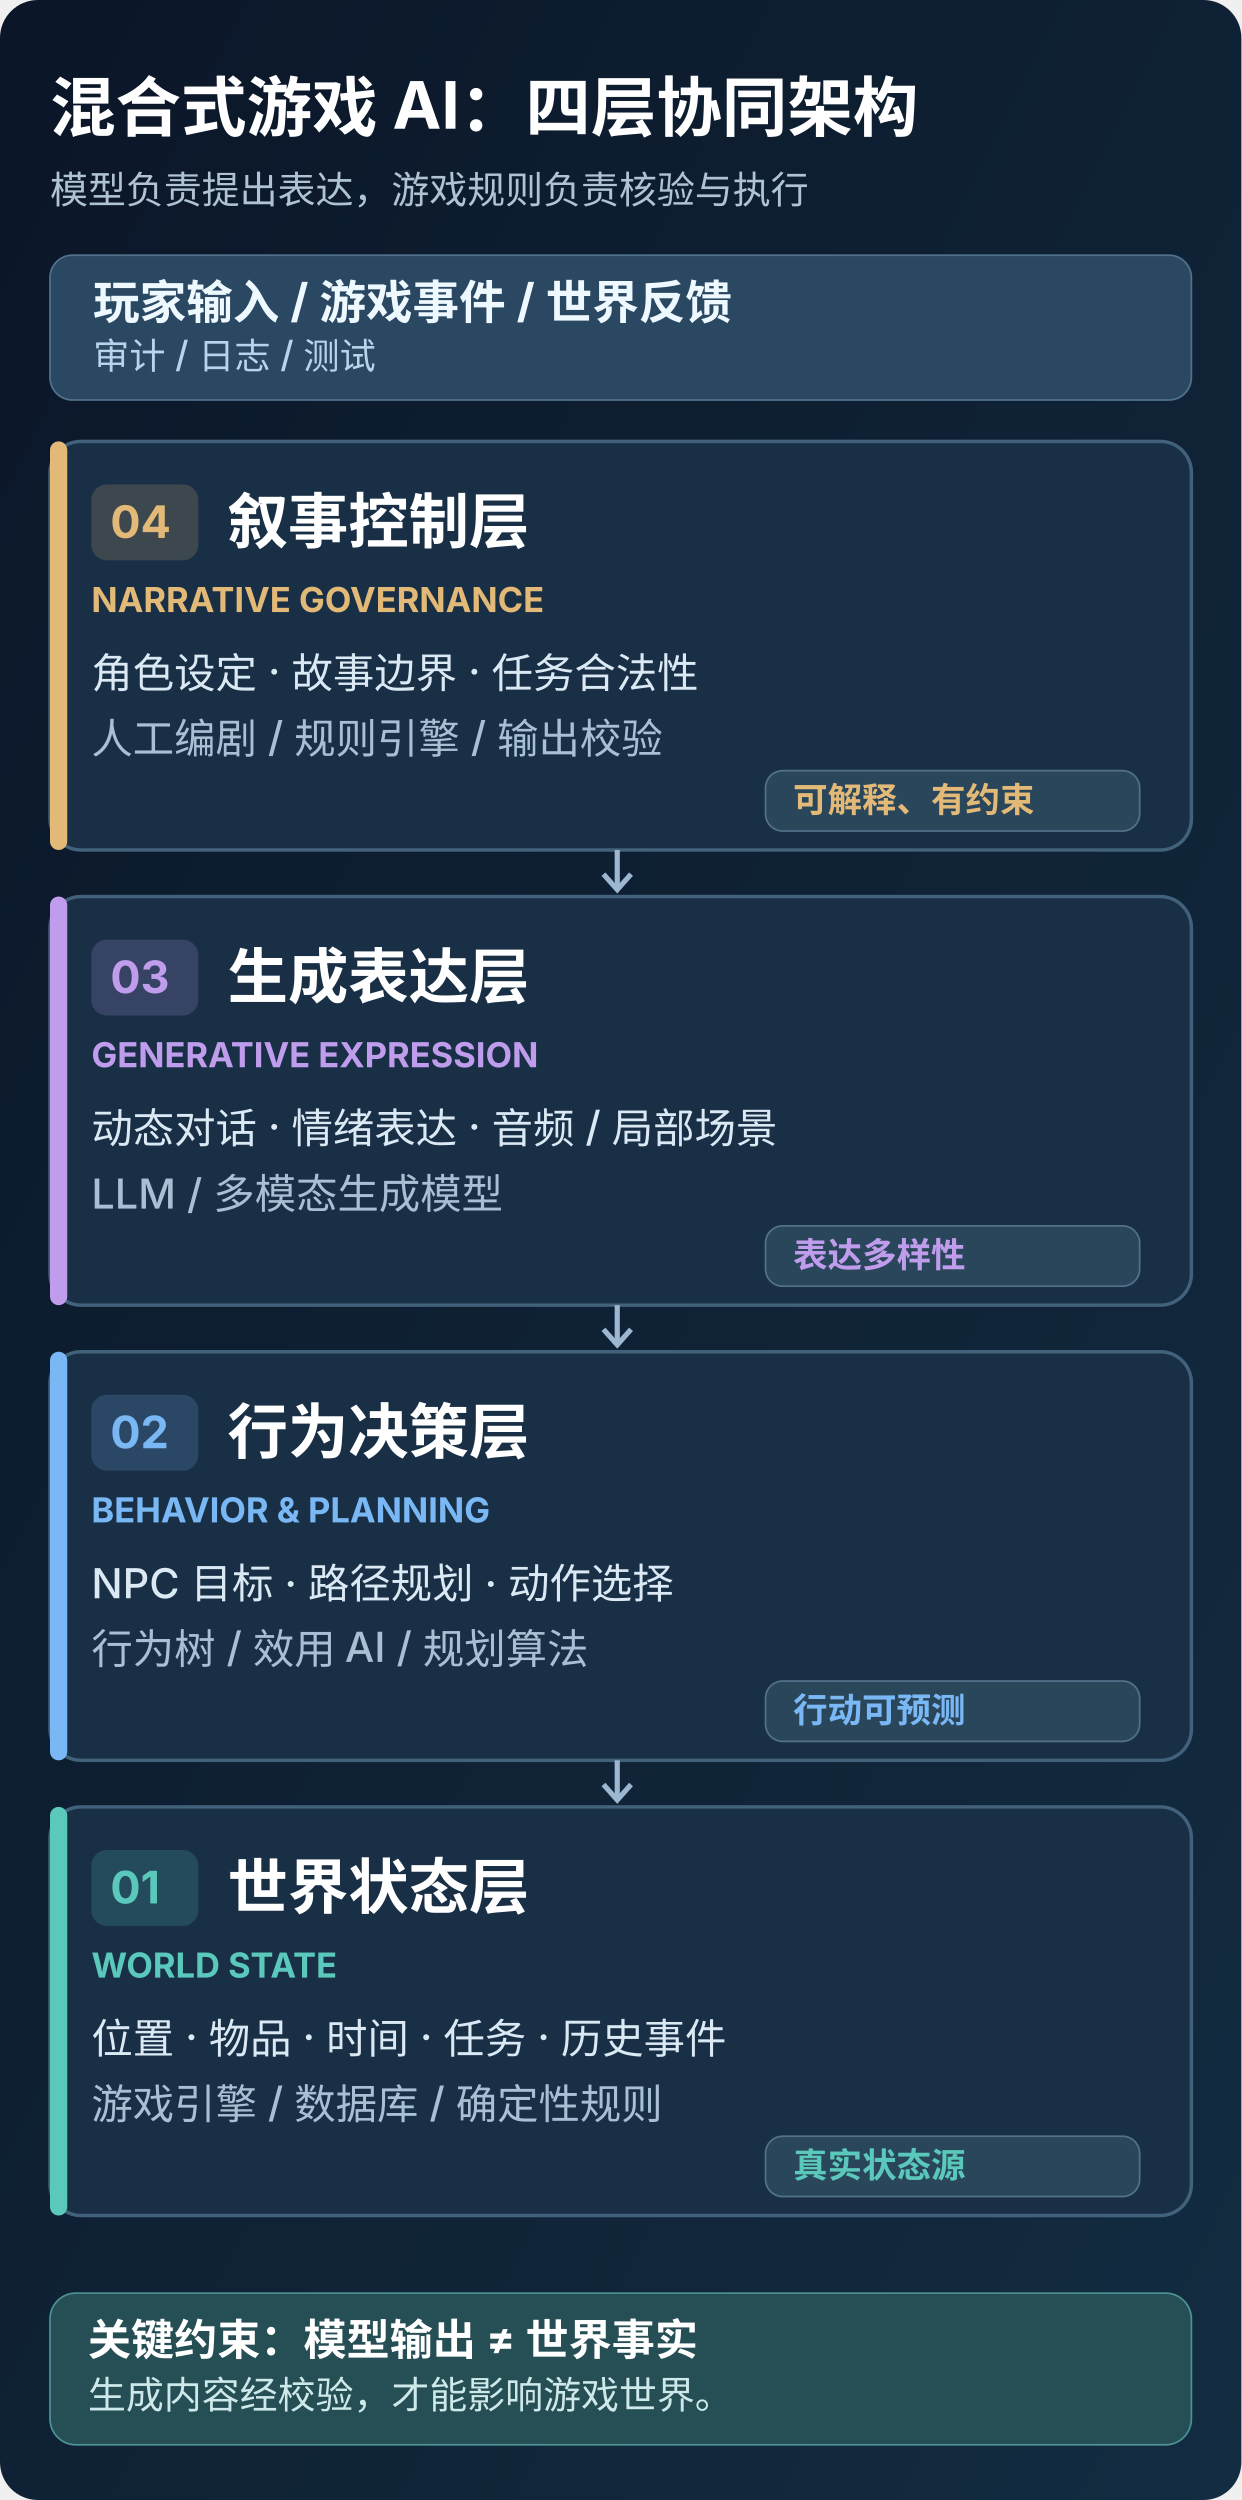
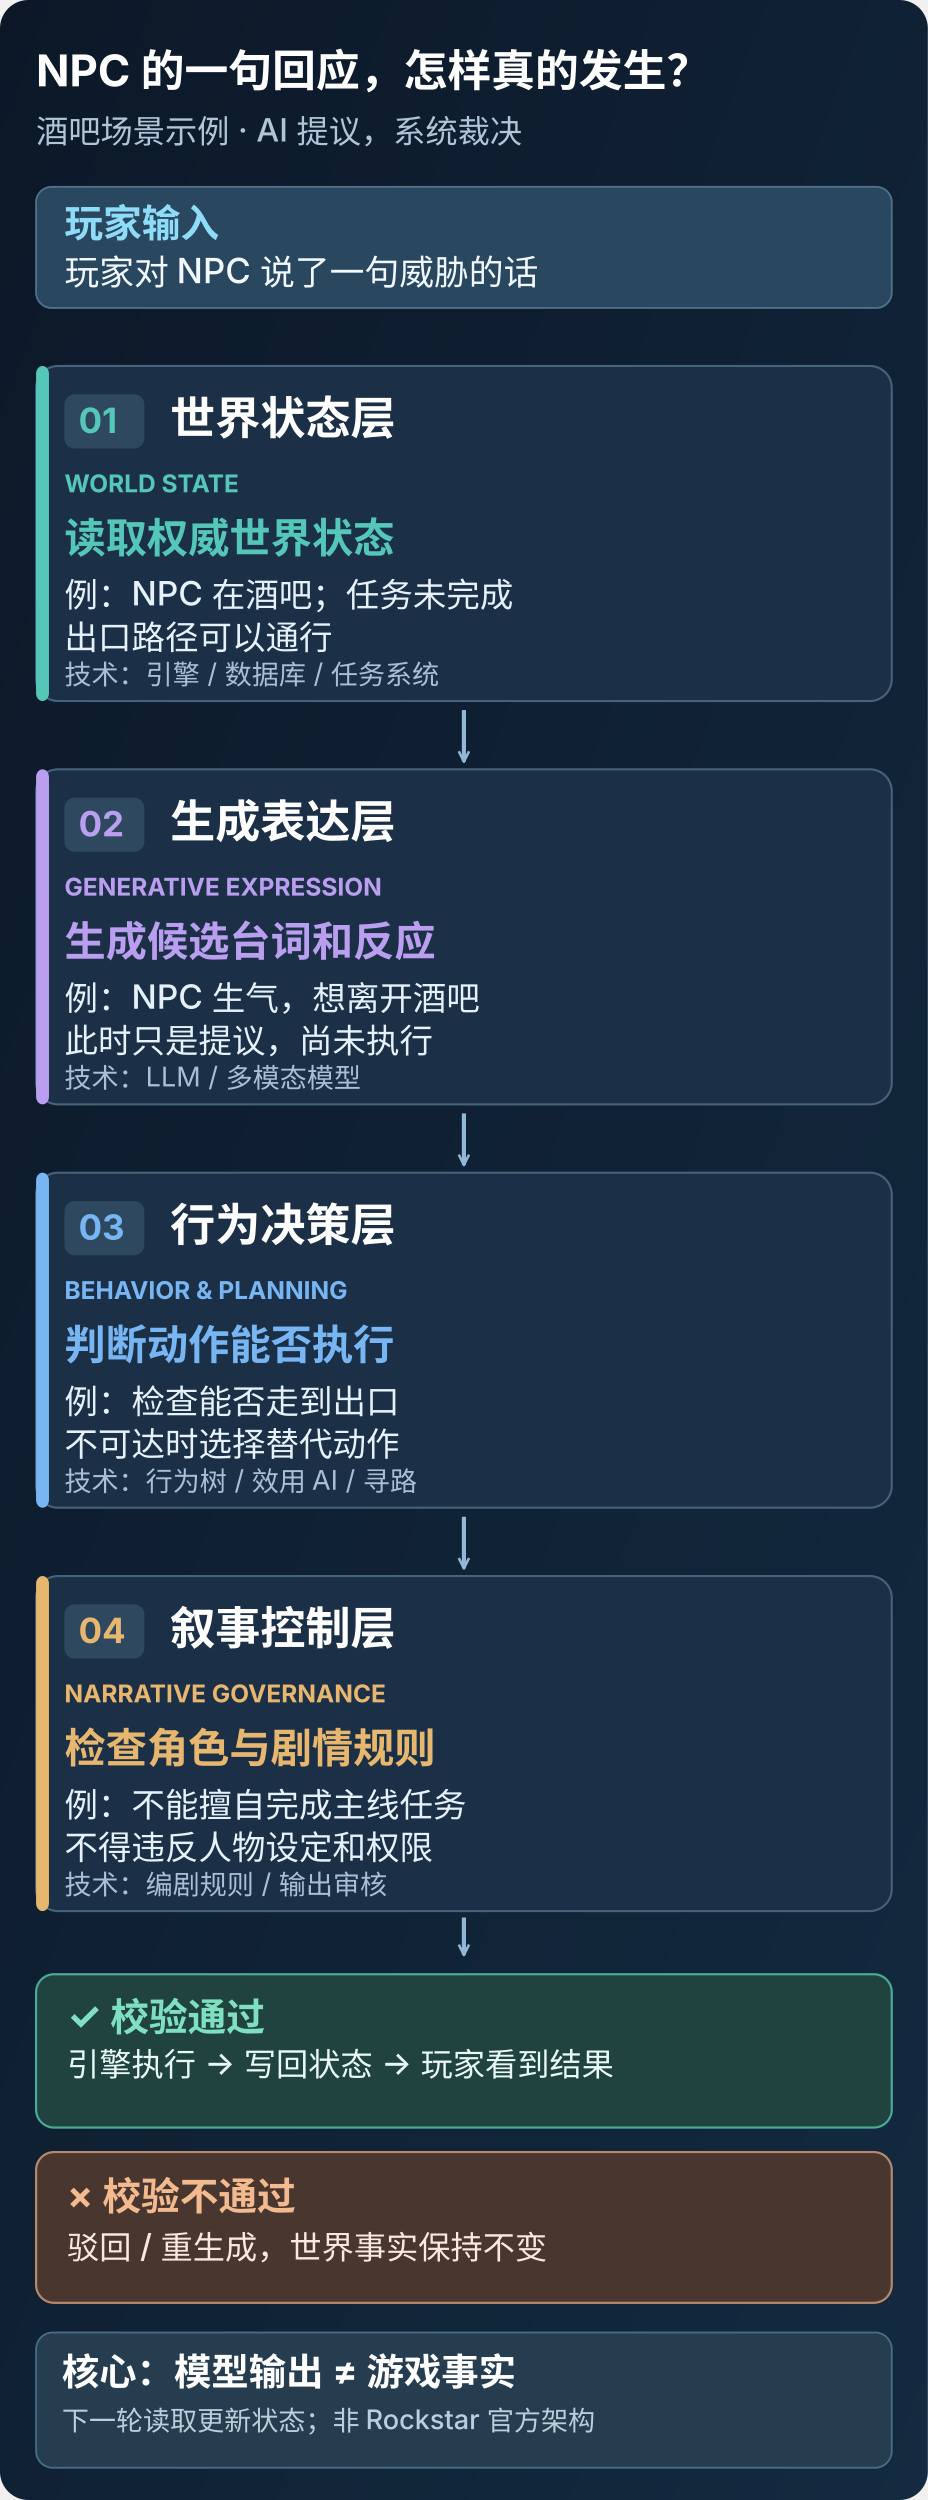
- <svg xmlns="http://www.w3.org/2000/svg" viewBox="0 0 720 1450" role="img" aria-labelledby="title2 desc2">
+ <svg xmlns="http://www.w3.org/2000/svg" viewBox="0 0 720 1940" role="img" aria-labelledby="mTitle mDesc">
  <defs>
    <linearGradient id="bg" x2="1" y2="1">
-       <stop stop-color="#0b1628" />
-       <stop offset="1" stop-color="#132c41" />
+       <stop offset="0" stop-color="#0C1828" />
+       <stop offset="1" stop-color="#132A40" />
    </linearGradient>
+     <marker id="arr" markerWidth="10" markerHeight="10" refX="9" refY="5" orient="auto" markerUnits="userSpaceOnUse">
+       <path d="M1 1L9 5L1 9" fill="none" stroke="#91B8D6" stroke-width="2" />
+     </marker>
  </defs>
-   <rect width="720" height="1450" rx="22" fill="url(#bg)" />
-   <text x="29" y="76" font-family="Inter,'PingFang SC','Microsoft YaHei','Noto Sans CJK SC',Arial,sans-serif" font-size="38" font-weight="750" fill="#fff">混合式游戏 AI：四层协同架构</text>
-   <text x="29" y="118" font-family="Inter,'PingFang SC','Microsoft YaHei','Noto Sans CJK SC',Arial,sans-serif" font-size="22" font-weight="500" fill="#afc3d5">模型负责提出表达，游戏规则负责核验与执行</text>
-   <rect x="29" y="148" width="662" height="84" rx="13" fill="#2a4862" stroke="#51718d" />
-   <text x="54" y="185" font-family="Inter,'PingFang SC','Microsoft YaHei','Noto Sans CJK SC',Arial,sans-serif" font-size="27" font-weight="680" fill="#eef8ff">玩家输入 / 游戏事件 / 世界反馈</text>
-   <text x="54" y="214" font-family="Inter,'PingFang SC','Microsoft YaHei','Noto Sans CJK SC',Arial,sans-serif" font-size="21" font-weight="500" fill="#b6d5eb">审计 / 日志 / 测试</text>
-   <rect x="29" y="256" width="662" height="237" rx="18" fill="#192f46" stroke="#42617a" stroke-width="2" />
-   <rect x="29" y="256" width="10" height="237" rx="5" fill="#e2b977" />
-   <rect x="53" y="281" width="62" height="44" rx="9" fill="#e2b977" opacity=".18" />
-   <text x="64" y="312" font-family="Inter,'PingFang SC','Microsoft YaHei','Noto Sans CJK SC',Arial,sans-serif" font-size="26" font-weight="740" fill="#e2b977">04</text>
-   <text x="132" y="315" font-family="Inter,'PingFang SC','Microsoft YaHei','Noto Sans CJK SC',Arial,sans-serif" font-size="35" font-weight="730" fill="#ffffff">叙事控制层</text>
-   <text x="53" y="355" font-family="Inter,'PingFang SC','Microsoft YaHei','Noto Sans CJK SC',Arial,sans-serif" font-size="20" font-weight="660" fill="#e2b977">NARRATIVE GOVERNANCE</text>
-   <text x="53" y="399" font-family="Inter,'PingFang SC','Microsoft YaHei','Noto Sans CJK SC',Arial,sans-serif" font-size="24" font-weight="500" fill="#dbe9f4">角色设定 · 故事边界 · 任务合法性</text>
-   <text x="53" y="437" font-family="Inter,'PingFang SC','Microsoft YaHei','Noto Sans CJK SC',Arial,sans-serif" font-size="24" font-weight="500" fill="#a9c0d4">人工编剧 / 规则引擎 / 输出校验</text>
-   <rect x="444" y="447" width="217" height="35" rx="10" fill="#2a465b" stroke="#52718b" />
-   <text x="460" y="471" font-family="Inter,'PingFang SC','Microsoft YaHei','Noto Sans CJK SC',Arial,sans-serif" font-size="20" font-weight="650" fill="#e2b977">可解释、有约束</text>
-   <path d="M358 493 V515" stroke="#9cb7d1" stroke-width="3" />
-   <path d="M350 507 L358 516 L366 507" fill="none" stroke="#9cb7d1" stroke-width="3" />
-   <rect x="29" y="520" width="662" height="237" rx="18" fill="#192f46" stroke="#42617a" stroke-width="2" />
-   <rect x="29" y="520" width="10" height="237" rx="5" fill="#bf9cec" />
-   <rect x="53" y="545" width="62" height="44" rx="9" fill="#bf9cec" opacity=".18" />
-   <text x="64" y="576" font-family="Inter,'PingFang SC','Microsoft YaHei','Noto Sans CJK SC',Arial,sans-serif" font-size="26" font-weight="740" fill="#bf9cec">03</text>
-   <text x="132" y="579" font-family="Inter,'PingFang SC','Microsoft YaHei','Noto Sans CJK SC',Arial,sans-serif" font-size="35" font-weight="730" fill="#ffffff">生成表达层</text>
-   <text x="53" y="619" font-family="Inter,'PingFang SC','Microsoft YaHei','Noto Sans CJK SC',Arial,sans-serif" font-size="20" font-weight="660" fill="#bf9cec">GENERATIVE EXPRESSION</text>
-   <text x="53" y="663" font-family="Inter,'PingFang SC','Microsoft YaHei','Noto Sans CJK SC',Arial,sans-serif" font-size="24" font-weight="500" fill="#dbe9f4">动态对话 · 情绪表达 · 音频 / 局部场景</text>
-   <text x="53" y="701" font-family="Inter,'PingFang SC','Microsoft YaHei','Noto Sans CJK SC',Arial,sans-serif" font-size="24" font-weight="500" fill="#a9c0d4">LLM / 多模态生成模型</text>
-   <rect x="444" y="711" width="217" height="35" rx="10" fill="#2a465b" stroke="#52718b" />
-   <text x="460" y="735" font-family="Inter,'PingFang SC','Microsoft YaHei','Noto Sans CJK SC',Arial,sans-serif" font-size="20" font-weight="650" fill="#bf9cec">表达多样性</text>
-   <path d="M358 757 V779" stroke="#9cb7d1" stroke-width="3" />
-   <path d="M350 771 L358 780 L366 771" fill="none" stroke="#9cb7d1" stroke-width="3" />
-   <rect x="29" y="784" width="662" height="237" rx="18" fill="#192f46" stroke="#42617a" stroke-width="2" />
-   <rect x="29" y="784" width="10" height="237" rx="5" fill="#79b8f5" />
-   <rect x="53" y="809" width="62" height="44" rx="9" fill="#79b8f5" opacity=".18" />
-   <text x="64" y="840" font-family="Inter,'PingFang SC','Microsoft YaHei','Noto Sans CJK SC',Arial,sans-serif" font-size="26" font-weight="740" fill="#79b8f5">02</text>
-   <text x="132" y="843" font-family="Inter,'PingFang SC','Microsoft YaHei','Noto Sans CJK SC',Arial,sans-serif" font-size="35" font-weight="730" fill="#ffffff">行为决策层</text>
-   <text x="53" y="883" font-family="Inter,'PingFang SC','Microsoft YaHei','Noto Sans CJK SC',Arial,sans-serif" font-size="20" font-weight="660" fill="#79b8f5">BEHAVIOR &amp; PLANNING</text>
-   <text x="53" y="927" font-family="Inter,'PingFang SC','Microsoft YaHei','Noto Sans CJK SC',Arial,sans-serif" font-size="24" font-weight="500" fill="#dbe9f4">NPC 目标 · 路径规划 · 动作选择</text>
-   <text x="53" y="965" font-family="Inter,'PingFang SC','Microsoft YaHei','Noto Sans CJK SC',Arial,sans-serif" font-size="24" font-weight="500" fill="#a9c0d4">行为树 / 效用 AI / 规划算法</text>
-   <rect x="444" y="975" width="217" height="35" rx="10" fill="#2a465b" stroke="#52718b" />
-   <text x="460" y="999" font-family="Inter,'PingFang SC','Microsoft YaHei','Noto Sans CJK SC',Arial,sans-serif" font-size="20" font-weight="650" fill="#79b8f5">行动可预测</text>
-   <path d="M358 1021 V1043" stroke="#9cb7d1" stroke-width="3" />
-   <path d="M350 1035 L358 1044 L366 1035" fill="none" stroke="#9cb7d1" stroke-width="3" />
-   <rect x="29" y="1048" width="662" height="237" rx="18" fill="#192f46" stroke="#42617a" stroke-width="2" />
-   <rect x="29" y="1048" width="10" height="237" rx="5" fill="#5ac9bb" />
-   <rect x="53" y="1073" width="62" height="44" rx="9" fill="#5ac9bb" opacity=".18" />
-   <text x="64" y="1104" font-family="Inter,'PingFang SC','Microsoft YaHei','Noto Sans CJK SC',Arial,sans-serif" font-size="26" font-weight="740" fill="#5ac9bb">01</text>
-   <text x="132" y="1107" font-family="Inter,'PingFang SC','Microsoft YaHei','Noto Sans CJK SC',Arial,sans-serif" font-size="35" font-weight="730" fill="#ffffff">世界状态层</text>
-   <text x="53" y="1147" font-family="Inter,'PingFang SC','Microsoft YaHei','Noto Sans CJK SC',Arial,sans-serif" font-size="20" font-weight="660" fill="#5ac9bb">WORLD STATE</text>
-   <text x="53" y="1191" font-family="Inter,'PingFang SC','Microsoft YaHei','Noto Sans CJK SC',Arial,sans-serif" font-size="24" font-weight="500" fill="#dbe9f4">位置 · 物品 · 时间 · 任务 · 历史事件</text>
-   <text x="53" y="1229" font-family="Inter,'PingFang SC','Microsoft YaHei','Noto Sans CJK SC',Arial,sans-serif" font-size="24" font-weight="500" fill="#a9c0d4">游戏引擎 / 数据库 / 确定性规则</text>
-   <rect x="444" y="1239" width="217" height="35" rx="10" fill="#2a465b" stroke="#52718b" />
-   <text x="460" y="1263" font-family="Inter,'PingFang SC','Microsoft YaHei','Noto Sans CJK SC',Arial,sans-serif" font-size="20" font-weight="650" fill="#5ac9bb">真实状态源</text>
-   <rect x="29" y="1330" width="662" height="88" rx="15" fill="#264e55" stroke="#4c9193" />
-   <text x="51" y="1366" font-family="Inter,'PingFang SC','Microsoft YaHei','Noto Sans CJK SC',Arial,sans-serif" font-size="25" font-weight="700" fill="#fff">关键约束：模型输出 ≠ 世界事实</text>
-   <text x="51" y="1397" font-family="Inter,'PingFang SC','Microsoft YaHei','Noto Sans CJK SC',Arial,sans-serif" font-size="22" font-weight="500" fill="#cee9e9">生成内容经校验，才能影响游戏世界。</text>
+   <rect x="0" y="0" width="720" height="1940" rx="22" fill="url(#bg)" stroke="none" stroke-width="1" />
+   <text x="28" y="67" font-family="Inter,'PingFang SC','Microsoft YaHei','Noto Sans CJK SC',Arial,sans-serif" font-size="34" font-weight="740" fill="#FFFFFF">NPC 的一句回应，怎样真的发生？</text>
+   <text x="28" y="111" font-family="Inter,'PingFang SC','Microsoft YaHei','Noto Sans CJK SC',Arial,sans-serif" font-size="25" font-weight="480" fill="#B1C5D9">酒吧场景示例 · AI 提议，系统裁决</text>
+   <rect x="28" y="145" width="664" height="94" rx="12" fill="#29475F" stroke="#50728C" stroke-width="1.4" />
+   <text x="50" y="184" font-family="Inter,'PingFang SC','Microsoft YaHei','Noto Sans CJK SC',Arial,sans-serif" font-size="30" font-weight="710" fill="#8FDCF9">玩家输入</text>
+   <text x="50" y="221" font-family="Inter,'PingFang SC','Microsoft YaHei','Noto Sans CJK SC',Arial,sans-serif" font-size="27" font-weight="520" fill="#F1F8FF">玩家对 NPC 说了一句威胁的话</text>
+   <rect x="28" y="284" width="664" height="260" rx="17" fill="#1B3047" stroke="#46637A" stroke-width="1.6" />
+   <rect x="28" y="284" width="10" height="260" rx="6" fill="#55C7B8" stroke="none" stroke-width="1" />
+   <rect x="50" y="306" width="62" height="42" rx="8" fill="#2E4860" stroke="none" stroke-width="1" />
+   <text x="61" y="336" font-family="Inter,'PingFang SC','Microsoft YaHei','Noto Sans CJK SC',Arial,sans-serif" font-size="27" font-weight="750" fill="#55C7B8">01</text>
+   <text x="132" y="337" font-family="Inter,'PingFang SC','Microsoft YaHei','Noto Sans CJK SC',Arial,sans-serif" font-size="35" font-weight="735" fill="#FFFFFF">世界状态层</text>
+   <text x="50" y="382" font-family="Inter,'PingFang SC','Microsoft YaHei','Noto Sans CJK SC',Arial,sans-serif" font-size="19" font-weight="690" fill="#55C7B8">WORLD STATE</text>
+   <text x="50" y="429" font-family="Inter,'PingFang SC','Microsoft YaHei','Noto Sans CJK SC',Arial,sans-serif" font-size="32" font-weight="690" fill="#55C7B8">读取权威世界状态</text>
+   <text x="50" y="471" font-family="Inter,'PingFang SC','Microsoft YaHei','Noto Sans CJK SC',Arial,sans-serif" font-size="26" font-weight="530" fill="#E6F1FC">例：NPC 在酒吧；任务未完成</text>
+   <text x="50" y="504" font-family="Inter,'PingFang SC','Microsoft YaHei','Noto Sans CJK SC',Arial,sans-serif" font-size="26" font-weight="530" fill="#E6F1FC">出口路径可以通行</text>
+   <text x="50" y="531" font-family="Inter,'PingFang SC','Microsoft YaHei','Noto Sans CJK SC',Arial,sans-serif" font-size="21" font-weight="430" fill="#A9C0D4">技术：引擎 / 数据库 / 任务系统</text>
+   <path d="M360 551V591" stroke="#91B8D6" stroke-width="3.2" fill="none" marker-end="url(#arr)" />
+   <rect x="28" y="597" width="664" height="260" rx="17" fill="#1B3047" stroke="#46637A" stroke-width="1.6" />
+   <rect x="28" y="597" width="10" height="260" rx="6" fill="#BA9EEF" stroke="none" stroke-width="1" />
+   <rect x="50" y="619" width="62" height="42" rx="8" fill="#2E4860" stroke="none" stroke-width="1" />
+   <text x="61" y="649" font-family="Inter,'PingFang SC','Microsoft YaHei','Noto Sans CJK SC',Arial,sans-serif" font-size="27" font-weight="750" fill="#BA9EEF">02</text>
+   <text x="132" y="650" font-family="Inter,'PingFang SC','Microsoft YaHei','Noto Sans CJK SC',Arial,sans-serif" font-size="35" font-weight="735" fill="#FFFFFF">生成表达层</text>
+   <text x="50" y="695" font-family="Inter,'PingFang SC','Microsoft YaHei','Noto Sans CJK SC',Arial,sans-serif" font-size="19" font-weight="690" fill="#BA9EEF">GENERATIVE EXPRESSION</text>
+   <text x="50" y="742" font-family="Inter,'PingFang SC','Microsoft YaHei','Noto Sans CJK SC',Arial,sans-serif" font-size="32" font-weight="690" fill="#BA9EEF">生成候选台词和反应</text>
+   <text x="50" y="784" font-family="Inter,'PingFang SC','Microsoft YaHei','Noto Sans CJK SC',Arial,sans-serif" font-size="26" font-weight="530" fill="#E6F1FC">例：NPC 生气，想离开酒吧</text>
+   <text x="50" y="817" font-family="Inter,'PingFang SC','Microsoft YaHei','Noto Sans CJK SC',Arial,sans-serif" font-size="26" font-weight="530" fill="#E6F1FC">此时只是提议，尚未执行</text>
+   <text x="50" y="844" font-family="Inter,'PingFang SC','Microsoft YaHei','Noto Sans CJK SC',Arial,sans-serif" font-size="21" font-weight="430" fill="#A9C0D4">技术：LLM / 多模态模型</text>
+   <path d="M360 864V904" stroke="#91B8D6" stroke-width="3.2" fill="none" marker-end="url(#arr)" />
+   <rect x="28" y="910" width="664" height="260" rx="17" fill="#1B3047" stroke="#46637A" stroke-width="1.6" />
+   <rect x="28" y="910" width="10" height="260" rx="6" fill="#78B5F3" stroke="none" stroke-width="1" />
+   <rect x="50" y="932" width="62" height="42" rx="8" fill="#2E4860" stroke="none" stroke-width="1" />
+   <text x="61" y="962" font-family="Inter,'PingFang SC','Microsoft YaHei','Noto Sans CJK SC',Arial,sans-serif" font-size="27" font-weight="750" fill="#78B5F3">03</text>
+   <text x="132" y="963" font-family="Inter,'PingFang SC','Microsoft YaHei','Noto Sans CJK SC',Arial,sans-serif" font-size="35" font-weight="735" fill="#FFFFFF">行为决策层</text>
+   <text x="50" y="1008" font-family="Inter,'PingFang SC','Microsoft YaHei','Noto Sans CJK SC',Arial,sans-serif" font-size="19" font-weight="690" fill="#78B5F3">BEHAVIOR &amp; PLANNING</text>
+   <text x="50" y="1055" font-family="Inter,'PingFang SC','Microsoft YaHei','Noto Sans CJK SC',Arial,sans-serif" font-size="32" font-weight="690" fill="#78B5F3">判断动作能否执行</text>
+   <text x="50" y="1097" font-family="Inter,'PingFang SC','Microsoft YaHei','Noto Sans CJK SC',Arial,sans-serif" font-size="26" font-weight="530" fill="#E6F1FC">例：检查能否走到出口</text>
+   <text x="50" y="1130" font-family="Inter,'PingFang SC','Microsoft YaHei','Noto Sans CJK SC',Arial,sans-serif" font-size="26" font-weight="530" fill="#E6F1FC">不可达时选择替代动作</text>
+   <text x="50" y="1157" font-family="Inter,'PingFang SC','Microsoft YaHei','Noto Sans CJK SC',Arial,sans-serif" font-size="21" font-weight="430" fill="#A9C0D4">技术：行为树 / 效用 AI / 寻路</text>
+   <path d="M360 1177V1217" stroke="#91B8D6" stroke-width="3.2" fill="none" marker-end="url(#arr)" />
+   <rect x="28" y="1223" width="664" height="260" rx="17" fill="#1B3047" stroke="#46637A" stroke-width="1.6" />
+   <rect x="28" y="1223" width="10" height="260" rx="6" fill="#E7B66F" stroke="none" stroke-width="1" />
+   <rect x="50" y="1245" width="62" height="42" rx="8" fill="#2E4860" stroke="none" stroke-width="1" />
+   <text x="61" y="1275" font-family="Inter,'PingFang SC','Microsoft YaHei','Noto Sans CJK SC',Arial,sans-serif" font-size="27" font-weight="750" fill="#E7B66F">04</text>
+   <text x="132" y="1276" font-family="Inter,'PingFang SC','Microsoft YaHei','Noto Sans CJK SC',Arial,sans-serif" font-size="35" font-weight="735" fill="#FFFFFF">叙事控制层</text>
+   <text x="50" y="1321" font-family="Inter,'PingFang SC','Microsoft YaHei','Noto Sans CJK SC',Arial,sans-serif" font-size="19" font-weight="690" fill="#E7B66F">NARRATIVE GOVERNANCE</text>
+   <text x="50" y="1368" font-family="Inter,'PingFang SC','Microsoft YaHei','Noto Sans CJK SC',Arial,sans-serif" font-size="32" font-weight="690" fill="#E7B66F">检查角色与剧情规则</text>
+   <text x="50" y="1410" font-family="Inter,'PingFang SC','Microsoft YaHei','Noto Sans CJK SC',Arial,sans-serif" font-size="26" font-weight="530" fill="#E6F1FC">例：不能擅自完成主线任务</text>
+   <text x="50" y="1443" font-family="Inter,'PingFang SC','Microsoft YaHei','Noto Sans CJK SC',Arial,sans-serif" font-size="26" font-weight="530" fill="#E6F1FC">不得违反人物设定和权限</text>
+   <text x="50" y="1470" font-family="Inter,'PingFang SC','Microsoft YaHei','Noto Sans CJK SC',Arial,sans-serif" font-size="21" font-weight="430" fill="#A9C0D4">技术：编剧规则 / 输出审核</text>
+   <path d="M360 1488V1517" stroke="#91B8D6" stroke-width="3.2" fill="none" marker-end="url(#arr)" />
+   <rect x="28" y="1532" width="664" height="119" rx="14" fill="#21433F" stroke="#48AA97" stroke-width="1.7" />
+   <text x="52" y="1575" font-family="Inter,'PingFang SC','Microsoft YaHei','Noto Sans CJK SC',Arial,sans-serif" font-size="30" font-weight="700" fill="#7EE0C1">✓ 校验通过</text>
+   <text x="52" y="1611" font-family="Inter,'PingFang SC','Microsoft YaHei','Noto Sans CJK SC',Arial,sans-serif" font-size="25" font-weight="540" fill="#E8F9F6">引擎执行 → 写回状态 → 玩家看到结果</text>
+   <rect x="28" y="1670" width="664" height="117" rx="14" fill="#49372F" stroke="#B78869" stroke-width="1.7" />
+   <text x="52" y="1714" font-family="Inter,'PingFang SC','Microsoft YaHei','Noto Sans CJK SC',Arial,sans-serif" font-size="30" font-weight="700" fill="#F2BA8E">× 校验不通过</text>
+   <text x="52" y="1753" font-family="Inter,'PingFang SC','Microsoft YaHei','Noto Sans CJK SC',Arial,sans-serif" font-size="25" font-weight="530" fill="#F9E9DE">驳回 / 重生成，世界事实保持不变</text>
+   <rect x="28" y="1810" width="664" height="105" rx="13" fill="#263D50" stroke="#486D86" stroke-width="1.4" />
+   <text x="48" y="1851" font-family="Inter,'PingFang SC','Microsoft YaHei','Noto Sans CJK SC',Arial,sans-serif" font-size="29" font-weight="710" fill="#FFFFFF">核心：模型输出 ≠ 游戏事实</text>
+   <text x="48" y="1886" font-family="Inter,'PingFang SC','Microsoft YaHei','Noto Sans CJK SC',Arial,sans-serif" font-size="21" font-weight="460" fill="#BACEDB">下一轮读取更新状态；非 Rockstar 官方架构</text>
</svg>
